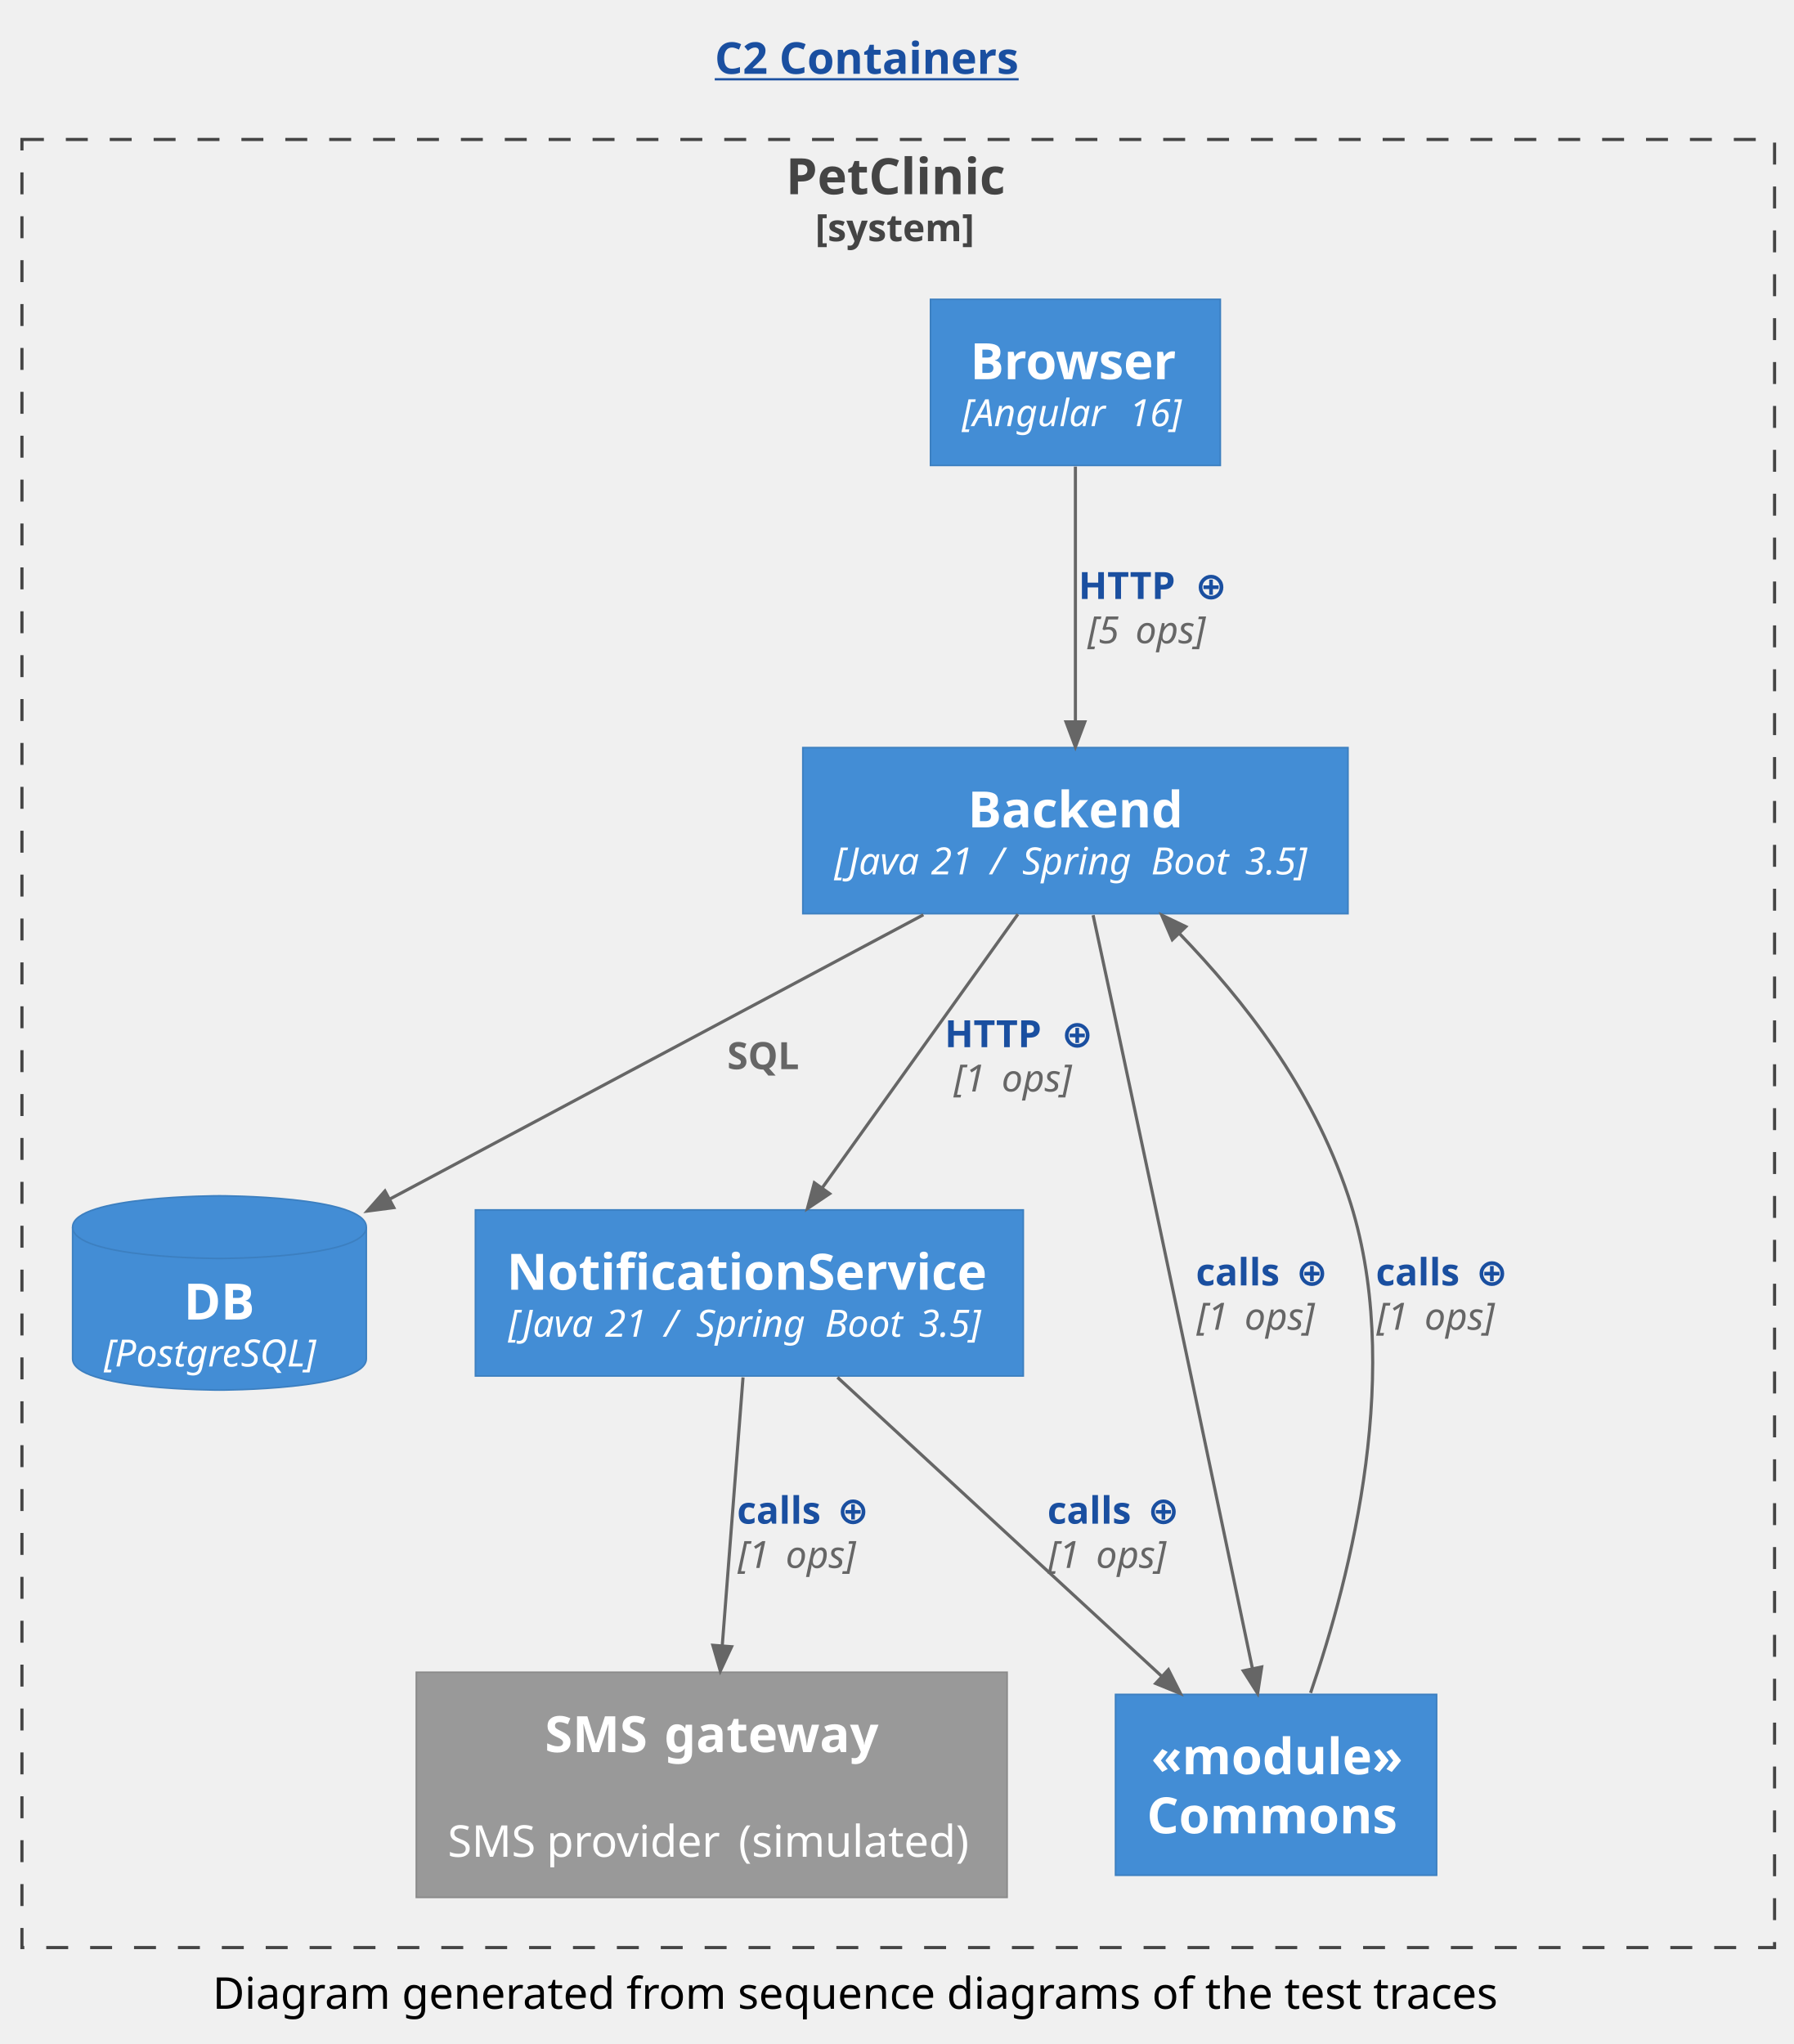
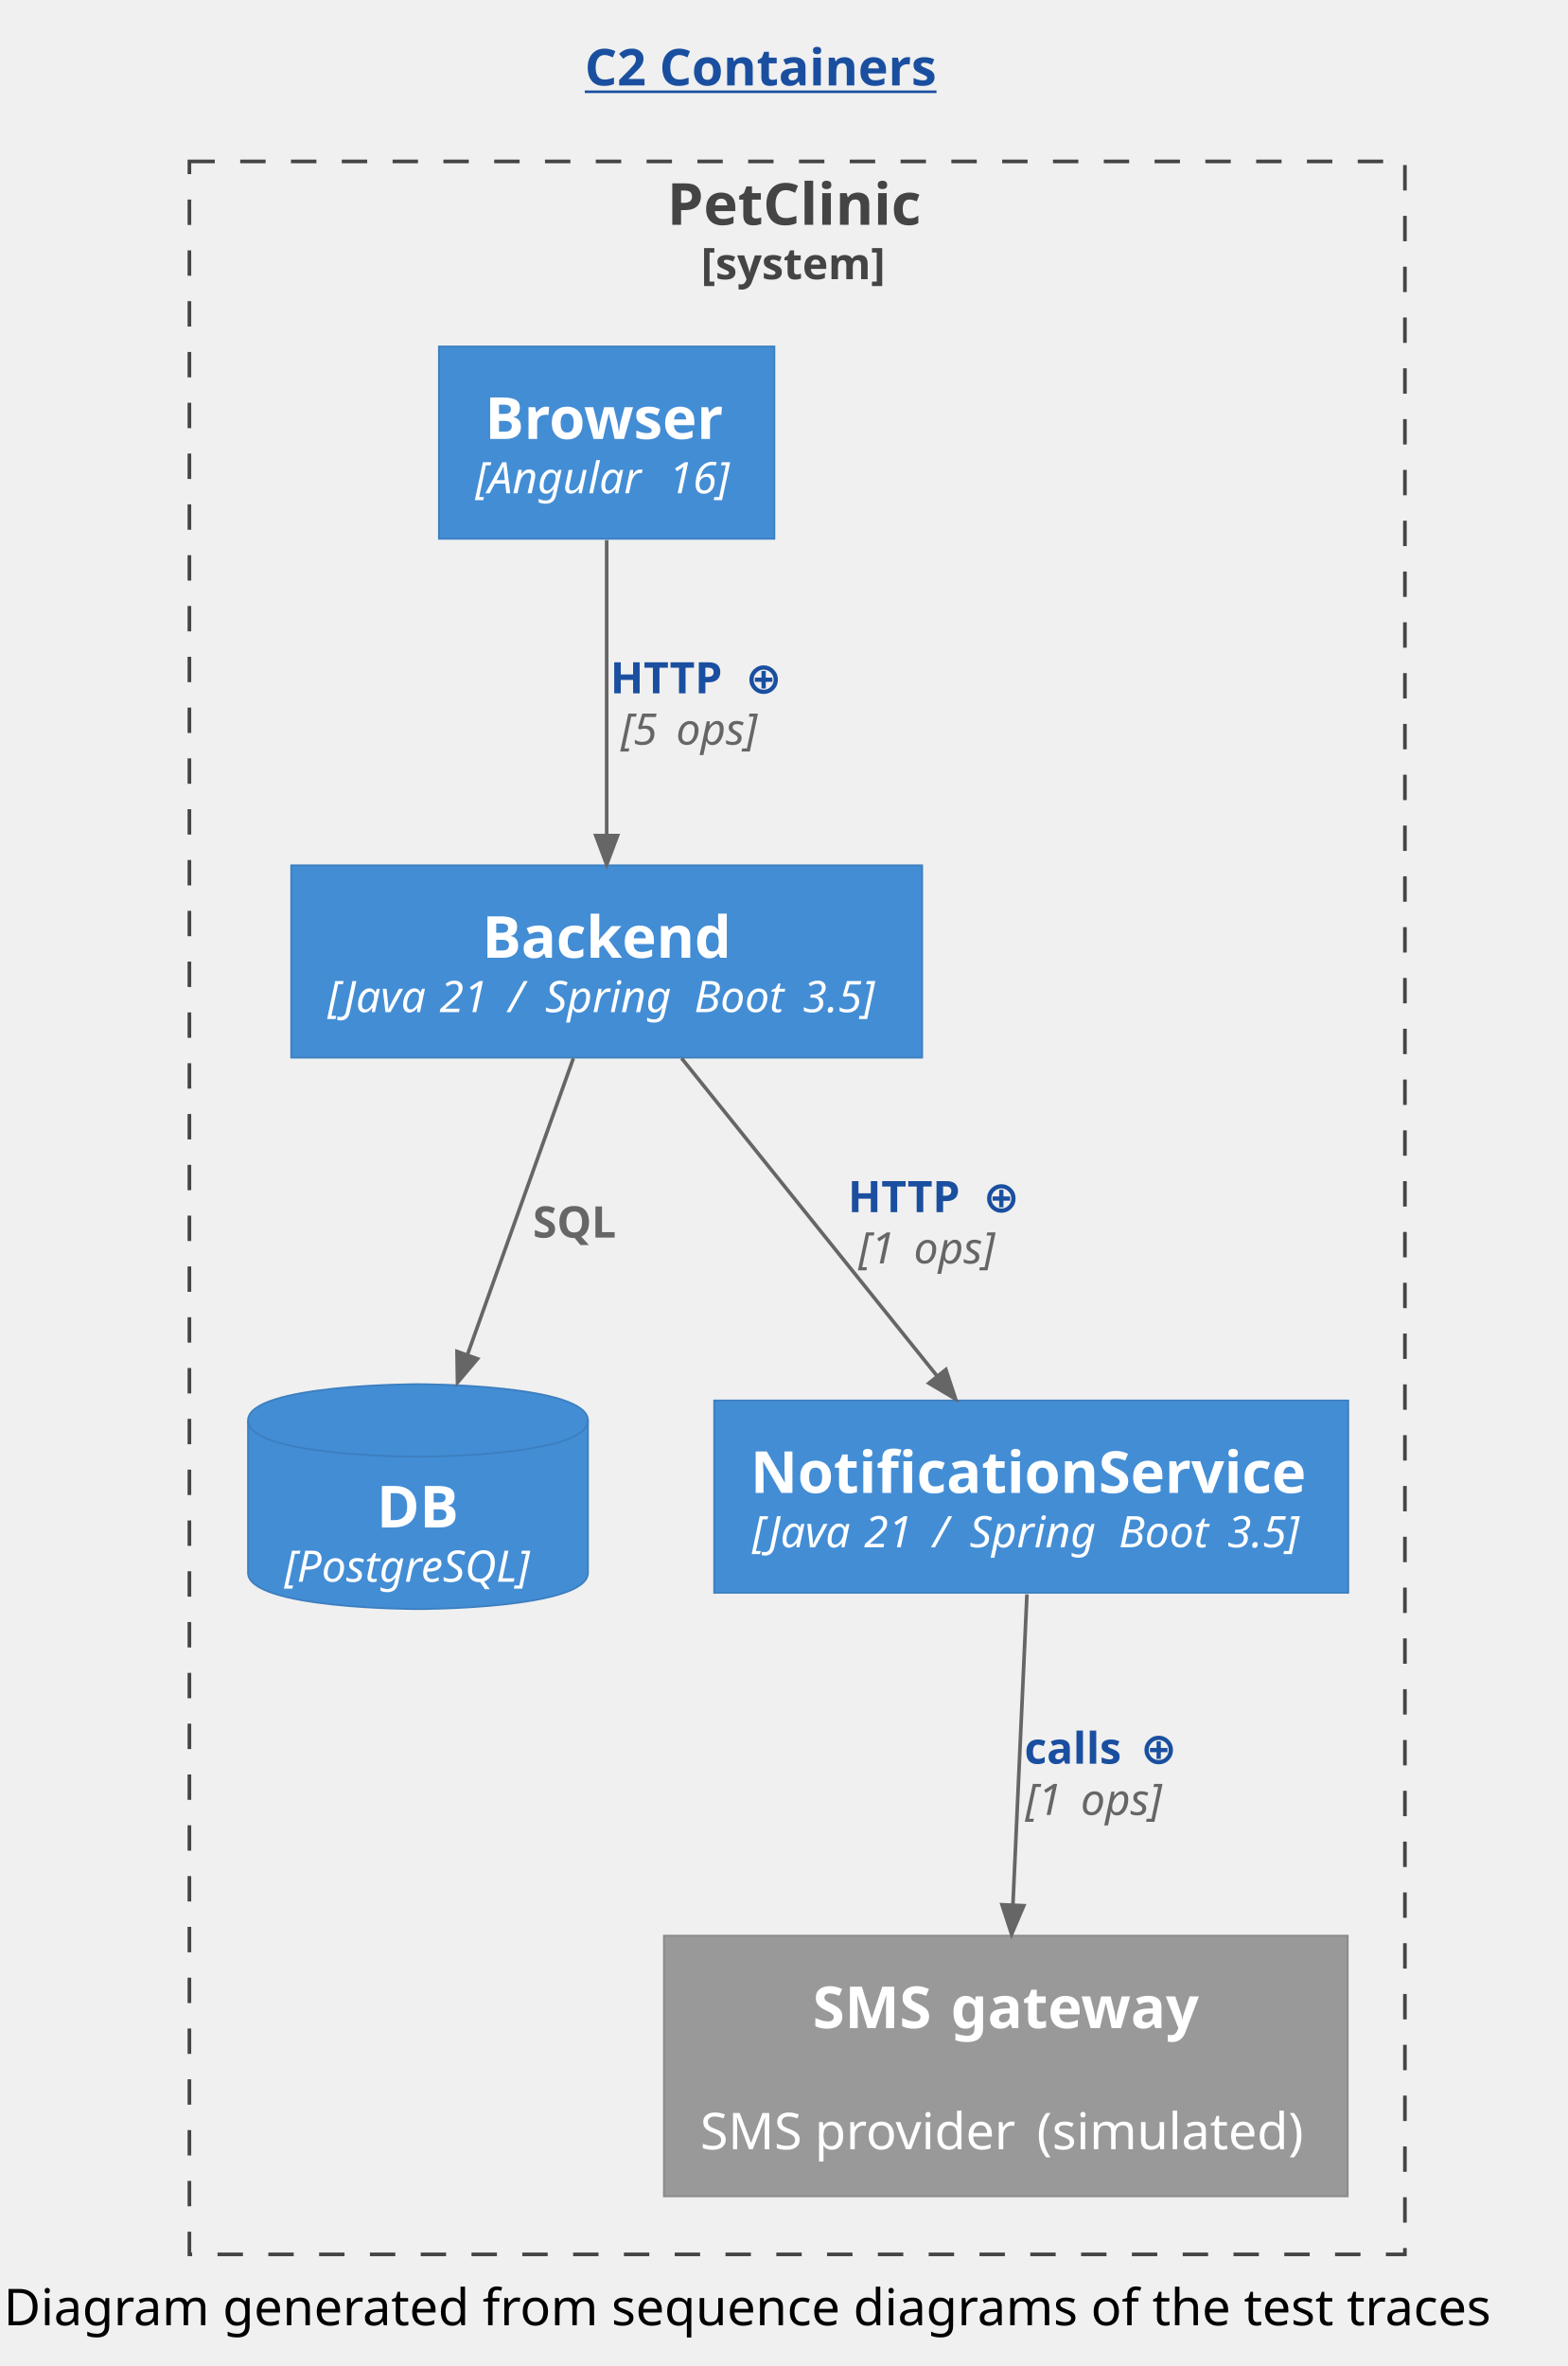
- <svg xmlns="http://www.w3.org/2000/svg" xmlns:xlink="http://www.w3.org/1999/xlink" contentStyleType="text/css" data-diagram-type="DESCRIPTION" height="652px" preserveAspectRatio="none" style="width:572px;height:652px;background:#FFFFFF;" version="1.1" viewBox="0 0 572 652" width="572px" zoomAndPan="magnify">
+ <svg xmlns="http://www.w3.org/2000/svg" xmlns:xlink="http://www.w3.org/1999/xlink" contentStyleType="text/css" data-diagram-type="DESCRIPTION" height="652px" preserveAspectRatio="none" style="width:432px;height:652px;background:#FFFFFF;" version="1.1" viewBox="0 0 432 652" width="432px" zoomAndPan="magnify">
  <defs />
  <g>
    <g class="title" data-source-line="6">
      <a href="https://c4model.com/diagrams/container" target="_blank" rel="noopener noreferrer" title="What is a C2 diagram?" xlink:actuate="onRequest" xlink:href="https://c4model.com/diagrams/container" xlink:show="new" xlink:title="What is a C2 diagram?" xlink:type="simple">
-         <text fill="#1A4FA0" font-family="sans-serif" font-size="14" font-weight="bold" lengthAdjust="spacing" text-decoration="underline" textLength="102.067" x="227.966" y="23.535">C2 Containers</text>
+         <text fill="#1A4FA0" font-family="sans-serif" font-size="14" font-weight="bold" lengthAdjust="spacing" text-decoration="underline" textLength="102.067" x="161.166" y="23.535">C2 Containers</text>
      </a>
    </g>
    <g class="cluster" data-qualified-name="c2_system" data-source-line="1666" id="ent0002">
-       <rect fill="none" height="576.75" style="stroke:#444444;stroke-width:1;stroke-dasharray:7,7;" width="559" x="7" y="44.488" />
-       <text fill="#444444" font-family="sans-serif" font-size="16" font-weight="bold" lengthAdjust="spacing" textLength="71.703" x="250.648" y="61.957">PetClinic</text>
-       <text fill="#444444" font-family="sans-serif" font-size="12" font-weight="bold" lengthAdjust="spacing" textLength="52.992" x="260.004" y="76.934">[system]</text>
+       <rect fill="none" height="576.75" style="stroke:#444444;stroke-width:1;stroke-dasharray:7,7;" width="335" x="52.2" y="44.488" />
+       <text fill="#444444" font-family="sans-serif" font-size="16" font-weight="bold" lengthAdjust="spacing" textLength="71.703" x="183.848" y="61.957">PetClinic</text>
+       <text fill="#444444" font-family="sans-serif" font-size="12" font-weight="bold" lengthAdjust="spacing" textLength="52.992" x="193.204" y="76.934">[system]</text>
    </g>
    <g class="entity" data-qualified-name="c2_system.Backend" data-source-line="71" id="ent0003">
-       <rect fill="#438DD5" height="52.977" style="stroke:#3C7FC0;stroke-width:0.5;" width="173.885" x="256.06" y="238.468" />
-       <text fill="#FFFFFF" font-family="sans-serif" font-size="16" font-weight="bold" lengthAdjust="spacing" textLength="68.609" x="308.698" y="263.937">Backend</text>
-       <text fill="#FFFFFF" font-family="sans-serif" font-size="12" font-style="italic" lengthAdjust="spacing" textLength="27.1" x="266.06" y="278.914">[Java</text>
-       <text fill="#FFFFFF" font-family="sans-serif" font-size="12" font-style="italic" lengthAdjust="spacing" textLength="3.797" x="293.16" y="278.914"> </text>
-       <text fill="#FFFFFF" font-family="sans-serif" font-size="12" font-style="italic" lengthAdjust="spacing" textLength="15.176" x="296.957" y="278.914">21</text>
-       <text fill="#FFFFFF" font-family="sans-serif" font-size="12" font-style="italic" lengthAdjust="spacing" textLength="3.797" x="312.132" y="278.914"> </text>
-       <text fill="#FFFFFF" font-family="sans-serif" font-size="12" font-style="italic" lengthAdjust="spacing" textLength="6.293" x="315.929" y="278.914">/</text>
-       <text fill="#FFFFFF" font-family="sans-serif" font-size="12" font-style="italic" lengthAdjust="spacing" textLength="3.797" x="322.222" y="278.914"> </text>
-       <text fill="#FFFFFF" font-family="sans-serif" font-size="12" font-style="italic" lengthAdjust="spacing" textLength="37.324" x="326.019" y="278.914">Spring</text>
-       <text fill="#FFFFFF" font-family="sans-serif" font-size="12" font-style="italic" lengthAdjust="spacing" textLength="3.797" x="363.343" y="278.914"> </text>
-       <text fill="#FFFFFF" font-family="sans-serif" font-size="12" font-style="italic" lengthAdjust="spacing" textLength="26.133" x="367.14" y="278.914">Boot</text>
-       <text fill="#FFFFFF" font-family="sans-serif" font-size="12" font-style="italic" lengthAdjust="spacing" textLength="3.797" x="393.273" y="278.914"> </text>
-       <text fill="#FFFFFF" font-family="sans-serif" font-size="12" font-style="italic" lengthAdjust="spacing" textLength="22.875" x="397.07" y="278.914">3.5]</text>
+       <rect fill="#438DD5" height="52.977" style="stroke:#3C7FC0;stroke-width:0.5;" width="173.885" x="80.26" y="238.468" />
+       <text fill="#FFFFFF" font-family="sans-serif" font-size="16" font-weight="bold" lengthAdjust="spacing" textLength="68.609" x="132.897" y="263.937">Backend</text>
+       <text fill="#FFFFFF" font-family="sans-serif" font-size="12" font-style="italic" lengthAdjust="spacing" textLength="27.1" x="90.26" y="278.914">[Java</text>
+       <text fill="#FFFFFF" font-family="sans-serif" font-size="12" font-style="italic" lengthAdjust="spacing" textLength="3.797" x="117.359" y="278.914"> </text>
+       <text fill="#FFFFFF" font-family="sans-serif" font-size="12" font-style="italic" lengthAdjust="spacing" textLength="15.176" x="121.156" y="278.914">21</text>
+       <text fill="#FFFFFF" font-family="sans-serif" font-size="12" font-style="italic" lengthAdjust="spacing" textLength="3.797" x="136.332" y="278.914"> </text>
+       <text fill="#FFFFFF" font-family="sans-serif" font-size="12" font-style="italic" lengthAdjust="spacing" textLength="6.293" x="140.129" y="278.914">/</text>
+       <text fill="#FFFFFF" font-family="sans-serif" font-size="12" font-style="italic" lengthAdjust="spacing" textLength="3.797" x="146.422" y="278.914"> </text>
+       <text fill="#FFFFFF" font-family="sans-serif" font-size="12" font-style="italic" lengthAdjust="spacing" textLength="37.324" x="150.219" y="278.914">Spring</text>
+       <text fill="#FFFFFF" font-family="sans-serif" font-size="12" font-style="italic" lengthAdjust="spacing" textLength="3.797" x="187.543" y="278.914"> </text>
+       <text fill="#FFFFFF" font-family="sans-serif" font-size="12" font-style="italic" lengthAdjust="spacing" textLength="26.133" x="191.34" y="278.914">Boot</text>
+       <text fill="#FFFFFF" font-family="sans-serif" font-size="12" font-style="italic" lengthAdjust="spacing" textLength="3.797" x="217.473" y="278.914"> </text>
+       <text fill="#FFFFFF" font-family="sans-serif" font-size="12" font-style="italic" lengthAdjust="spacing" textLength="22.875" x="221.269" y="278.914">3.5]</text>
    </g>
    <g class="entity" data-qualified-name="c2_system.Browser" data-source-line="71" id="ent0004">
-       <rect fill="#438DD5" height="52.977" style="stroke:#3C7FC0;stroke-width:0.5;" width="92.439" x="296.78" y="95.488" />
-       <text fill="#FFFFFF" font-family="sans-serif" font-size="16" font-weight="bold" lengthAdjust="spacing" textLength="67.07" x="309.465" y="120.957">Browser</text>
-       <text fill="#FFFFFF" font-family="sans-serif" font-size="12" font-style="italic" lengthAdjust="spacing" textLength="49.565" x="306.78" y="135.934">[Angular</text>
-       <text fill="#FFFFFF" font-family="sans-serif" font-size="12" font-style="italic" lengthAdjust="spacing" textLength="3.797" x="356.344" y="135.934"> </text>
-       <text fill="#FFFFFF" font-family="sans-serif" font-size="12" font-style="italic" lengthAdjust="spacing" textLength="19.078" x="360.141" y="135.934">16]</text>
+       <rect fill="#438DD5" height="52.977" style="stroke:#3C7FC0;stroke-width:0.5;" width="92.439" x="120.98" y="95.488" />
+       <text fill="#FFFFFF" font-family="sans-serif" font-size="16" font-weight="bold" lengthAdjust="spacing" textLength="67.07" x="133.664" y="120.957">Browser</text>
+       <text fill="#FFFFFF" font-family="sans-serif" font-size="12" font-style="italic" lengthAdjust="spacing" textLength="49.565" x="130.98" y="135.934">[Angular</text>
+       <text fill="#FFFFFF" font-family="sans-serif" font-size="12" font-style="italic" lengthAdjust="spacing" textLength="3.797" x="180.544" y="135.934"> </text>
+       <text fill="#FFFFFF" font-family="sans-serif" font-size="12" font-style="italic" lengthAdjust="spacing" textLength="19.078" x="184.341" y="135.934">16]</text>
    </g>
    <g class="entity" data-qualified-name="c2_system.DB" data-source-line="75" id="ent0005">
-       <path d="M23.16,391.438 C23.16,381.438 69.998,381.438 69.998,381.438 C69.998,381.438 116.836,381.438 116.836,391.438 L116.836,433.415 C116.836,443.415 69.998,443.415 69.998,443.415 C69.998,443.415 23.16,443.415 23.16,433.415 L23.16,391.438" fill="#438DD5" style="stroke:#3C7FC0;stroke-width:0.5;" />
-       <path d="M23.16,391.438 C23.16,401.438 69.998,401.438 69.998,401.438 C69.998,401.438 116.836,401.438 116.836,391.438" fill="none" style="stroke:#3C7FC0;stroke-width:0.5;" />
-       <text fill="#FFFFFF" font-family="sans-serif" font-size="16" font-weight="bold" lengthAdjust="spacing" textLength="22.766" x="58.615" y="420.907">DB</text>
-       <text fill="#FFFFFF" font-family="sans-serif" font-size="12" font-style="italic" lengthAdjust="spacing" textLength="73.676" x="33.16" y="435.884">[PostgreSQL]</text>
+       <path d="M68.36,391.438 C68.36,381.438 115.198,381.438 115.198,381.438 C115.198,381.438 162.036,381.438 162.036,391.438 L162.036,433.415 C162.036,443.415 115.198,443.415 115.198,443.415 C115.198,443.415 68.36,443.415 68.36,433.415 L68.36,391.438" fill="#438DD5" style="stroke:#3C7FC0;stroke-width:0.5;" />
+       <path d="M68.36,391.438 C68.36,401.438 115.198,401.438 115.198,401.438 C115.198,401.438 162.036,401.438 162.036,391.438" fill="none" style="stroke:#3C7FC0;stroke-width:0.5;" />
+       <text fill="#FFFFFF" font-family="sans-serif" font-size="16" font-weight="bold" lengthAdjust="spacing" textLength="22.766" x="103.815" y="420.907">DB</text>
+       <text fill="#FFFFFF" font-family="sans-serif" font-size="12" font-style="italic" lengthAdjust="spacing" textLength="73.676" x="78.36" y="435.884">[PostgreSQL]</text>
    </g>
    <g class="entity" data-qualified-name="c2_system.NotificationService" data-source-line="71" id="ent0006">
-       <rect fill="#438DD5" height="52.977" style="stroke:#3C7FC0;stroke-width:0.5;" width="174.75" x="151.63" y="385.938" />
-       <text fill="#FFFFFF" font-family="sans-serif" font-size="16" font-weight="bold" lengthAdjust="spacing" textLength="154.75" x="161.63" y="411.407">NotificationService</text>
-       <text fill="#FFFFFF" font-family="sans-serif" font-size="12" font-style="italic" lengthAdjust="spacing" textLength="27.1" x="162.063" y="426.384">[Java</text>
-       <text fill="#FFFFFF" font-family="sans-serif" font-size="12" font-style="italic" lengthAdjust="spacing" textLength="3.797" x="189.162" y="426.384"> </text>
-       <text fill="#FFFFFF" font-family="sans-serif" font-size="12" font-style="italic" lengthAdjust="spacing" textLength="15.176" x="192.959" y="426.384">21</text>
-       <text fill="#FFFFFF" font-family="sans-serif" font-size="12" font-style="italic" lengthAdjust="spacing" textLength="3.797" x="208.135" y="426.384"> </text>
-       <text fill="#FFFFFF" font-family="sans-serif" font-size="12" font-style="italic" lengthAdjust="spacing" textLength="6.293" x="211.932" y="426.384">/</text>
-       <text fill="#FFFFFF" font-family="sans-serif" font-size="12" font-style="italic" lengthAdjust="spacing" textLength="3.797" x="218.225" y="426.384"> </text>
-       <text fill="#FFFFFF" font-family="sans-serif" font-size="12" font-style="italic" lengthAdjust="spacing" textLength="37.324" x="222.022" y="426.384">Spring</text>
-       <text fill="#FFFFFF" font-family="sans-serif" font-size="12" font-style="italic" lengthAdjust="spacing" textLength="3.797" x="259.346" y="426.384"> </text>
-       <text fill="#FFFFFF" font-family="sans-serif" font-size="12" font-style="italic" lengthAdjust="spacing" textLength="26.133" x="263.143" y="426.384">Boot</text>
-       <text fill="#FFFFFF" font-family="sans-serif" font-size="12" font-style="italic" lengthAdjust="spacing" textLength="3.797" x="289.276" y="426.384"> </text>
-       <text fill="#FFFFFF" font-family="sans-serif" font-size="12" font-style="italic" lengthAdjust="spacing" textLength="22.875" x="293.072" y="426.384">3.5]</text>
+       <rect fill="#438DD5" height="52.977" style="stroke:#3C7FC0;stroke-width:0.5;" width="174.75" x="196.83" y="385.938" />
+       <text fill="#FFFFFF" font-family="sans-serif" font-size="16" font-weight="bold" lengthAdjust="spacing" textLength="154.75" x="206.83" y="411.407">NotificationService</text>
+       <text fill="#FFFFFF" font-family="sans-serif" font-size="12" font-style="italic" lengthAdjust="spacing" textLength="27.1" x="207.262" y="426.384">[Java</text>
+       <text fill="#FFFFFF" font-family="sans-serif" font-size="12" font-style="italic" lengthAdjust="spacing" textLength="3.797" x="234.362" y="426.384"> </text>
+       <text fill="#FFFFFF" font-family="sans-serif" font-size="12" font-style="italic" lengthAdjust="spacing" textLength="15.176" x="238.159" y="426.384">21</text>
+       <text fill="#FFFFFF" font-family="sans-serif" font-size="12" font-style="italic" lengthAdjust="spacing" textLength="3.797" x="253.335" y="426.384"> </text>
+       <text fill="#FFFFFF" font-family="sans-serif" font-size="12" font-style="italic" lengthAdjust="spacing" textLength="6.293" x="257.132" y="426.384">/</text>
+       <text fill="#FFFFFF" font-family="sans-serif" font-size="12" font-style="italic" lengthAdjust="spacing" textLength="3.797" x="263.424" y="426.384"> </text>
+       <text fill="#FFFFFF" font-family="sans-serif" font-size="12" font-style="italic" lengthAdjust="spacing" textLength="37.324" x="267.221" y="426.384">Spring</text>
+       <text fill="#FFFFFF" font-family="sans-serif" font-size="12" font-style="italic" lengthAdjust="spacing" textLength="3.797" x="304.546" y="426.384"> </text>
+       <text fill="#FFFFFF" font-family="sans-serif" font-size="12" font-style="italic" lengthAdjust="spacing" textLength="26.133" x="308.342" y="426.384">Boot</text>
+       <text fill="#FFFFFF" font-family="sans-serif" font-size="12" font-style="italic" lengthAdjust="spacing" textLength="3.797" x="334.475" y="426.384"> </text>
+       <text fill="#FFFFFF" font-family="sans-serif" font-size="12" font-style="italic" lengthAdjust="spacing" textLength="22.875" x="338.272" y="426.384">3.5]</text>
    </g>
    <g class="entity" data-qualified-name="c2_system.SMS_gateway" data-source-line="212" id="ent0007">
-       <rect fill="#999999" height="71.82" style="stroke:#8A8A8A;stroke-width:0.5;" width="188.444" x="132.78" y="533.418" />
-       <text fill="#FFFFFF" font-family="sans-serif" font-size="16" font-weight="bold" lengthAdjust="spacing" textLength="32.805" x="173.783" y="558.887">SMS</text>
-       <text fill="#FFFFFF" font-family="sans-serif" font-size="16" font-weight="bold" lengthAdjust="spacing" textLength="5.273" x="206.588" y="558.887"> </text>
-       <text fill="#FFFFFF" font-family="sans-serif" font-size="16" font-weight="bold" lengthAdjust="spacing" textLength="68.359" x="211.862" y="558.887">gateway</text>
-       <text fill="#FFFFFF" font-family="sans-serif" font-size="14" lengthAdjust="spacing" textLength="4.43" x="224.787" y="575.797"> </text>
-       <text fill="#FFFFFF" font-family="sans-serif" font-size="14" lengthAdjust="spacing" textLength="27.139" x="142.78" y="592.285">SMS</text>
-       <text fill="#FFFFFF" font-family="sans-serif" font-size="14" lengthAdjust="spacing" textLength="4.43" x="169.919" y="592.285"> </text>
-       <text fill="#FFFFFF" font-family="sans-serif" font-size="14" lengthAdjust="spacing" textLength="56.773" x="174.348" y="592.285">provider</text>
-       <text fill="#FFFFFF" font-family="sans-serif" font-size="14" lengthAdjust="spacing" textLength="4.43" x="231.121" y="592.285"> </text>
-       <text fill="#FFFFFF" font-family="sans-serif" font-size="14" lengthAdjust="spacing" textLength="75.674" x="235.55" y="592.285">(simulated)</text>
+       <rect fill="#999999" height="71.82" style="stroke:#8A8A8A;stroke-width:0.5;" width="188.444" x="182.98" y="533.418" />
+       <text fill="#FFFFFF" font-family="sans-serif" font-size="16" font-weight="bold" lengthAdjust="spacing" textLength="32.805" x="223.983" y="558.887">SMS</text>
+       <text fill="#FFFFFF" font-family="sans-serif" font-size="16" font-weight="bold" lengthAdjust="spacing" textLength="5.273" x="256.788" y="558.887"> </text>
+       <text fill="#FFFFFF" font-family="sans-serif" font-size="16" font-weight="bold" lengthAdjust="spacing" textLength="68.359" x="262.061" y="558.887">gateway</text>
+       <text fill="#FFFFFF" font-family="sans-serif" font-size="14" lengthAdjust="spacing" textLength="4.43" x="274.987" y="575.797"> </text>
+       <text fill="#FFFFFF" font-family="sans-serif" font-size="14" lengthAdjust="spacing" textLength="27.139" x="192.98" y="592.285">SMS</text>
+       <text fill="#FFFFFF" font-family="sans-serif" font-size="14" lengthAdjust="spacing" textLength="4.43" x="220.118" y="592.285"> </text>
+       <text fill="#FFFFFF" font-family="sans-serif" font-size="14" lengthAdjust="spacing" textLength="56.773" x="224.548" y="592.285">provider</text>
+       <text fill="#FFFFFF" font-family="sans-serif" font-size="14" lengthAdjust="spacing" textLength="4.43" x="281.32" y="592.285"> </text>
+       <text fill="#FFFFFF" font-family="sans-serif" font-size="14" lengthAdjust="spacing" textLength="75.674" x="285.75" y="592.285">(simulated)</text>
    </g>
-     <g class="entity" data-qualified-name="c2_system._module__nCommons" data-source-line="71" id="ent0008">
-       <rect fill="#438DD5" height="57.688" style="stroke:#3C7FC0;stroke-width:0.5;" width="102.422" x="355.79" y="540.488" />
-       <text fill="#FFFFFF" font-family="sans-serif" font-size="16" font-weight="bold" lengthAdjust="spacing" textLength="79.641" x="367.181" y="565.957">«module»</text>
-       <text fill="#FFFFFF" font-family="sans-serif" font-size="16" font-weight="bold" lengthAdjust="spacing" textLength="82.422" x="365.79" y="584.801">Commons</text>
+     <g class="link" data-entity-1="ent0003" data-entity-2="ent0005" data-link-type="dependency" data-source-line="1779" id="lnk8">
+       <path d="M158.02,291.628 C149.1,316.588 138.242,346.975 128.782,373.445" fill="none" id="Backend-to-DB" style="stroke:#666666;stroke-width:1;" />
+       <polygon fill="#666666" points="126.09,380.978,131.607,374.454,125.957,372.435,126.09,380.978" style="stroke:#666666;stroke-width:1;" />
+       <text fill="#666666" font-family="sans-serif" font-size="12" font-weight="bold" lengthAdjust="spacing" textLength="23.719" x="146.86" y="341.04">SQL</text>
    </g>
-     <g class="link" data-entity-1="ent0003" data-entity-2="ent0005" data-link-type="dependency" data-source-line="1779" id="lnk9">
-       <path d="M294.51,291.798 C244.4,318.488 173.78,356.126 124.19,382.556" fill="none" id="Backend-to-DB" style="stroke:#666666;stroke-width:1;" />
-       <polygon fill="#666666" points="117.13,386.318,125.601,385.203,122.779,379.908,117.13,386.318" style="stroke:#666666;stroke-width:1;" />
-       <text fill="#666666" font-family="sans-serif" font-size="12" font-weight="bold" lengthAdjust="spacing" textLength="23.719" x="231.95" y="341.04">SQL</text>
-     </g>
-     <g class="link" data-entity-1="ent0003" data-entity-2="ent0006" data-link-type="dependency" data-source-line="1779" id="lnk10">
-       <path d="M324.65,291.628 C305.75,318.058 281.121,352.499 262.171,379.019" fill="none" id="Backend-to-NotificationService" style="stroke:#666666;stroke-width:1;" />
-       <polygon fill="#666666" points="257.52,385.528,264.612,380.763,259.73,377.275,257.52,385.528" style="stroke:#666666;stroke-width:1;" />
+     <g class="link" data-entity-1="ent0003" data-entity-2="ent0006" data-link-type="dependency" data-source-line="1779" id="lnk9">
+       <path d="M187.85,291.628 C209.1,318.058 237.027,352.773 258.347,379.293" fill="none" id="Backend-to-NotificationService" style="stroke:#666666;stroke-width:1;" />
+       <polygon fill="#666666" points="263.36,385.528,260.685,377.414,256.009,381.173,263.36,385.528" style="stroke:#666666;stroke-width:1;" />
      <a href="genseq://c2-279a196c9d" target="_top" title="Click for the calls behind this line" xlink:actuate="onRequest" xlink:href="genseq://c2-279a196c9d" xlink:show="new" xlink:title="Click for the calls behind this line" xlink:type="simple">
-         <text fill="#1A4FA0" font-family="sans-serif" font-size="12" font-weight="bold" lengthAdjust="spacing" textLength="33.281" x="301.32" y="334.04">HTTP</text>
+         <text fill="#1A4FA0" font-family="sans-serif" font-size="12" font-weight="bold" lengthAdjust="spacing" textLength="33.281" x="233.71" y="334.04">HTTP</text>
      </a>
      <a href="genseq://c2-279a196c9d" target="_top" title="Click for the calls behind this line" xlink:actuate="onRequest" xlink:href="genseq://c2-279a196c9d" xlink:show="new" xlink:title="Click for the calls behind this line" xlink:type="simple">
-         <text fill="#1A4FA0" font-family="sans-serif" font-size="12" font-weight="bold" lengthAdjust="spacing" textLength="3.955" x="334.601" y="334.04"> </text>
+         <text fill="#1A4FA0" font-family="sans-serif" font-size="12" font-weight="bold" lengthAdjust="spacing" textLength="3.955" x="266.991" y="334.04"> </text>
      </a>
      <a href="genseq://c2-279a196c9d" target="_top" title="Click for the calls behind this line" xlink:actuate="onRequest" xlink:href="genseq://c2-279a196c9d" xlink:show="new" xlink:title="Click for the calls behind this line" xlink:type="simple">
-         <text fill="#1A4FA0" font-family="sans-serif" font-size="12" font-weight="bold" lengthAdjust="spacing" textLength="8.684" x="338.556" y="334.04">⊕</text>
+         <text fill="#1A4FA0" font-family="sans-serif" font-size="12" font-weight="bold" lengthAdjust="spacing" textLength="8.684" x="270.946" y="334.04">⊕</text>
      </a>
-       <text fill="#666666" font-family="sans-serif" font-size="12" font-style="italic" lengthAdjust="spacing" textLength="11.49" x="304.165" y="348.173">[1</text>
-       <text fill="#666666" font-family="sans-serif" font-size="12" font-style="italic" lengthAdjust="spacing" textLength="3.797" x="315.655" y="348.173"> </text>
-       <text fill="#666666" font-family="sans-serif" font-size="12" font-style="italic" lengthAdjust="spacing" textLength="24.943" x="319.452" y="348.173">ops]</text>
+       <text fill="#666666" font-family="sans-serif" font-size="12" font-style="italic" lengthAdjust="spacing" textLength="11.49" x="236.554" y="348.173">[1</text>
+       <text fill="#666666" font-family="sans-serif" font-size="12" font-style="italic" lengthAdjust="spacing" textLength="3.797" x="248.045" y="348.173"> </text>
+       <text fill="#666666" font-family="sans-serif" font-size="12" font-style="italic" lengthAdjust="spacing" textLength="24.943" x="251.841" y="348.173">ops]</text>
    </g>
-     <g class="link" data-entity-1="ent0003" data-entity-2="ent0008" data-link-type="dependency" data-source-line="1779" id="lnk11">
-       <path d="M348.65,291.918 C350.66,301.228 352.94,311.798 355,321.438 C371.92,400.688 389.904,486.497 399.484,532.347" fill="none" id="Backend-to-_module__nCommons" style="stroke:#666666;stroke-width:1;" />
-       <polygon fill="#666666" points="401.12,540.178,402.42,531.734,396.547,532.961,401.12,540.178" style="stroke:#666666;stroke-width:1;" />
-       <a href="genseq://c2-103d57f8db" target="_top" title="Click for the calls behind this line" xlink:actuate="onRequest" xlink:href="genseq://c2-103d57f8db" xlink:show="new" xlink:title="Click for the calls behind this line" xlink:type="simple">
-         <text fill="#1A4FA0" font-family="sans-serif" font-size="12" font-weight="bold" lengthAdjust="spacing" textLength="28.031" x="381.42" y="410.03">calls</text>
-       </a>
-       <a href="genseq://c2-103d57f8db" target="_top" title="Click for the calls behind this line" xlink:actuate="onRequest" xlink:href="genseq://c2-103d57f8db" xlink:show="new" xlink:title="Click for the calls behind this line" xlink:type="simple">
-         <text fill="#1A4FA0" font-family="sans-serif" font-size="12" font-weight="bold" lengthAdjust="spacing" textLength="3.955" x="409.451" y="410.03"> </text>
-       </a>
-       <a href="genseq://c2-103d57f8db" target="_top" title="Click for the calls behind this line" xlink:actuate="onRequest" xlink:href="genseq://c2-103d57f8db" xlink:show="new" xlink:title="Click for the calls behind this line" xlink:type="simple">
-         <text fill="#1A4FA0" font-family="sans-serif" font-size="12" font-weight="bold" lengthAdjust="spacing" textLength="8.684" x="413.406" y="410.03">⊕</text>
-       </a>
-       <text fill="#666666" font-family="sans-serif" font-size="12" font-style="italic" lengthAdjust="spacing" textLength="11.49" x="381.64" y="424.163">[1</text>
-       <text fill="#666666" font-family="sans-serif" font-size="12" font-style="italic" lengthAdjust="spacing" textLength="3.797" x="393.13" y="424.163"> </text>
-       <text fill="#666666" font-family="sans-serif" font-size="12" font-style="italic" lengthAdjust="spacing" textLength="24.943" x="396.927" y="424.163">ops]</text>
-     </g>
-     <g class="link" data-entity-1="ent0008" data-entity-2="ent0003" data-link-type="dependency" data-source-line="1779" id="lnk15">
-       <path d="M418.01,540.008 C430.84,502.718 448.1,435.538 430,381.438 C418.29,346.448 396.895,319.325 376.065,297.664" fill="none" id="_module__nCommons-to-Backend" style="stroke:#666666;stroke-width:1;" />
-       <polygon fill="#666666" points="370.52,291.898,373.903,299.744,378.228,295.585,370.52,291.898" style="stroke:#666666;stroke-width:1;" />
-       <a href="genseq://c2-cd32149db2" target="_top" title="Click for the calls behind this line" xlink:actuate="onRequest" xlink:href="genseq://c2-cd32149db2" xlink:show="new" xlink:title="Click for the calls behind this line" xlink:type="simple">
-         <text fill="#1A4FA0" font-family="sans-serif" font-size="12" font-weight="bold" lengthAdjust="spacing" textLength="28.031" x="438.82" y="410.03">calls</text>
-       </a>
-       <a href="genseq://c2-cd32149db2" target="_top" title="Click for the calls behind this line" xlink:actuate="onRequest" xlink:href="genseq://c2-cd32149db2" xlink:show="new" xlink:title="Click for the calls behind this line" xlink:type="simple">
-         <text fill="#1A4FA0" font-family="sans-serif" font-size="12" font-weight="bold" lengthAdjust="spacing" textLength="3.955" x="466.851" y="410.03"> </text>
-       </a>
-       <a href="genseq://c2-cd32149db2" target="_top" title="Click for the calls behind this line" xlink:actuate="onRequest" xlink:href="genseq://c2-cd32149db2" xlink:show="new" xlink:title="Click for the calls behind this line" xlink:type="simple">
-         <text fill="#1A4FA0" font-family="sans-serif" font-size="12" font-weight="bold" lengthAdjust="spacing" textLength="8.684" x="470.806" y="410.03">⊕</text>
-       </a>
-       <text fill="#666666" font-family="sans-serif" font-size="12" font-style="italic" lengthAdjust="spacing" textLength="11.49" x="439.04" y="424.163">[1</text>
-       <text fill="#666666" font-family="sans-serif" font-size="12" font-style="italic" lengthAdjust="spacing" textLength="3.797" x="450.53" y="424.163"> </text>
-       <text fill="#666666" font-family="sans-serif" font-size="12" font-style="italic" lengthAdjust="spacing" textLength="24.943" x="454.327" y="424.163">ops]</text>
-     </g>
-     <g class="link" data-entity-1="ent0004" data-entity-2="ent0003" data-link-type="dependency" data-source-line="1779" id="lnk12">
-       <path d="M343,148.838 C343,174.268 343,204.878 343,230.258" fill="none" id="Browser-to-Backend" style="stroke:#666666;stroke-width:1;" />
-       <polygon fill="#666666" points="343,238.258,346,230.258,340,230.258,343,238.258" style="stroke:#666666;stroke-width:1;" />
+     <g class="link" data-entity-1="ent0004" data-entity-2="ent0003" data-link-type="dependency" data-source-line="1779" id="lnk10">
+       <path d="M167.2,148.838 C167.2,174.268 167.2,204.878 167.2,230.258" fill="none" id="Browser-to-Backend" style="stroke:#666666;stroke-width:1;" />
+       <polygon fill="#666666" points="167.2,238.258,170.2,230.258,164.2,230.258,167.2,238.258" style="stroke:#666666;stroke-width:1;" />
      <a href="genseq://c2-fb35163739" target="_top" title="Click for the calls behind this line" xlink:actuate="onRequest" xlink:href="genseq://c2-fb35163739" xlink:show="new" xlink:title="Click for the calls behind this line" xlink:type="simple">
-         <text fill="#1A4FA0" font-family="sans-serif" font-size="12" font-weight="bold" lengthAdjust="spacing" textLength="33.281" x="344" y="191.07">HTTP</text>
+         <text fill="#1A4FA0" font-family="sans-serif" font-size="12" font-weight="bold" lengthAdjust="spacing" textLength="33.281" x="168.2" y="191.07">HTTP</text>
      </a>
      <a href="genseq://c2-fb35163739" target="_top" title="Click for the calls behind this line" xlink:actuate="onRequest" xlink:href="genseq://c2-fb35163739" xlink:show="new" xlink:title="Click for the calls behind this line" xlink:type="simple">
-         <text fill="#1A4FA0" font-family="sans-serif" font-size="12" font-weight="bold" lengthAdjust="spacing" textLength="3.955" x="377.281" y="191.07"> </text>
+         <text fill="#1A4FA0" font-family="sans-serif" font-size="12" font-weight="bold" lengthAdjust="spacing" textLength="3.955" x="201.481" y="191.07"> </text>
      </a>
      <a href="genseq://c2-fb35163739" target="_top" title="Click for the calls behind this line" xlink:actuate="onRequest" xlink:href="genseq://c2-fb35163739" xlink:show="new" xlink:title="Click for the calls behind this line" xlink:type="simple">
-         <text fill="#1A4FA0" font-family="sans-serif" font-size="12" font-weight="bold" lengthAdjust="spacing" textLength="8.684" x="381.236" y="191.07">⊕</text>
+         <text fill="#1A4FA0" font-family="sans-serif" font-size="12" font-weight="bold" lengthAdjust="spacing" textLength="8.684" x="205.436" y="191.07">⊕</text>
      </a>
-       <text fill="#666666" font-family="sans-serif" font-size="12" font-style="italic" lengthAdjust="spacing" textLength="11.49" x="346.845" y="205.203">[5</text>
-       <text fill="#666666" font-family="sans-serif" font-size="12" font-style="italic" lengthAdjust="spacing" textLength="3.797" x="358.335" y="205.203"> </text>
-       <text fill="#666666" font-family="sans-serif" font-size="12" font-style="italic" lengthAdjust="spacing" textLength="24.943" x="362.132" y="205.203">ops]</text>
+       <text fill="#666666" font-family="sans-serif" font-size="12" font-style="italic" lengthAdjust="spacing" textLength="11.49" x="171.044" y="205.203">[5</text>
+       <text fill="#666666" font-family="sans-serif" font-size="12" font-style="italic" lengthAdjust="spacing" textLength="3.797" x="182.535" y="205.203"> </text>
+       <text fill="#666666" font-family="sans-serif" font-size="12" font-style="italic" lengthAdjust="spacing" textLength="24.943" x="186.332" y="205.203">ops]</text>
    </g>
-     <g class="link" data-entity-1="ent0006" data-entity-2="ent0007" data-link-type="dependency" data-source-line="1779" id="lnk13">
-       <path d="M236.99,439.358 C235,465.018 232.555,496.522 230.355,525.042" fill="none" id="NotificationService-to-SMS_gateway" style="stroke:#666666;stroke-width:1;" />
-       <polygon fill="#666666" points="229.74,533.018,233.346,525.273,227.364,524.811,229.74,533.018" style="stroke:#666666;stroke-width:1;" />
+     <g class="link" data-entity-1="ent0006" data-entity-2="ent0007" data-link-type="dependency" data-source-line="1779" id="lnk11">
+       <path d="M283.03,439.358 C281.87,465.018 280.438,496.506 279.158,525.026" fill="none" id="NotificationService-to-SMS_gateway" style="stroke:#666666;stroke-width:1;" />
+       <polygon fill="#666666" points="278.8,533.018,282.155,525.161,276.161,524.892,278.8,533.018" style="stroke:#666666;stroke-width:1;" />
      <a href="genseq://c2-cb01a30b7a" target="_top" title="Click for the calls behind this line" xlink:actuate="onRequest" xlink:href="genseq://c2-cb01a30b7a" xlink:show="new" xlink:title="Click for the calls behind this line" xlink:type="simple">
-         <text fill="#1A4FA0" font-family="sans-serif" font-size="12" font-weight="bold" lengthAdjust="spacing" textLength="28.031" x="235.07" y="486.02">calls</text>
+         <text fill="#1A4FA0" font-family="sans-serif" font-size="12" font-weight="bold" lengthAdjust="spacing" textLength="28.031" x="282.33" y="486.02">calls</text>
      </a>
      <a href="genseq://c2-cb01a30b7a" target="_top" title="Click for the calls behind this line" xlink:actuate="onRequest" xlink:href="genseq://c2-cb01a30b7a" xlink:show="new" xlink:title="Click for the calls behind this line" xlink:type="simple">
-         <text fill="#1A4FA0" font-family="sans-serif" font-size="12" font-weight="bold" lengthAdjust="spacing" textLength="3.955" x="263.101" y="486.02"> </text>
+         <text fill="#1A4FA0" font-family="sans-serif" font-size="12" font-weight="bold" lengthAdjust="spacing" textLength="3.955" x="310.361" y="486.02"> </text>
      </a>
      <a href="genseq://c2-cb01a30b7a" target="_top" title="Click for the calls behind this line" xlink:actuate="onRequest" xlink:href="genseq://c2-cb01a30b7a" xlink:show="new" xlink:title="Click for the calls behind this line" xlink:type="simple">
-         <text fill="#1A4FA0" font-family="sans-serif" font-size="12" font-weight="bold" lengthAdjust="spacing" textLength="8.684" x="267.056" y="486.02">⊕</text>
+         <text fill="#1A4FA0" font-family="sans-serif" font-size="12" font-weight="bold" lengthAdjust="spacing" textLength="8.684" x="314.316" y="486.02">⊕</text>
      </a>
-       <text fill="#666666" font-family="sans-serif" font-size="12" font-style="italic" lengthAdjust="spacing" textLength="11.49" x="235.29" y="500.153">[1</text>
-       <text fill="#666666" font-family="sans-serif" font-size="12" font-style="italic" lengthAdjust="spacing" textLength="3.797" x="246.78" y="500.153"> </text>
-       <text fill="#666666" font-family="sans-serif" font-size="12" font-style="italic" lengthAdjust="spacing" textLength="24.943" x="250.577" y="500.153">ops]</text>
+       <text fill="#666666" font-family="sans-serif" font-size="12" font-style="italic" lengthAdjust="spacing" textLength="11.49" x="282.549" y="500.153">[1</text>
+       <text fill="#666666" font-family="sans-serif" font-size="12" font-style="italic" lengthAdjust="spacing" textLength="3.797" x="294.04" y="500.153"> </text>
+       <text fill="#666666" font-family="sans-serif" font-size="12" font-style="italic" lengthAdjust="spacing" textLength="24.943" x="297.837" y="500.153">ops]</text>
    </g>
-     <g class="link" data-entity-1="ent0006" data-entity-2="ent0008" data-link-type="dependency" data-source-line="1779" id="lnk14">
-       <path d="M267.12,439.358 C297.38,467.258 339.478,506.075 370.628,534.795" fill="none" id="NotificationService-to-_module__nCommons" style="stroke:#666666;stroke-width:1;" />
-       <polygon fill="#666666" points="376.51,540.218,372.662,532.59,368.595,537.001,376.51,540.218" style="stroke:#666666;stroke-width:1;" />
-       <a href="genseq://c2-e128eb6ba0" target="_top" title="Click for the calls behind this line" xlink:actuate="onRequest" xlink:href="genseq://c2-e128eb6ba0" xlink:show="new" xlink:title="Click for the calls behind this line" xlink:type="simple">
-         <text fill="#1A4FA0" font-family="sans-serif" font-size="12" font-weight="bold" lengthAdjust="spacing" textLength="28.031" x="334.06" y="486.02">calls</text>
-       </a>
-       <a href="genseq://c2-e128eb6ba0" target="_top" title="Click for the calls behind this line" xlink:actuate="onRequest" xlink:href="genseq://c2-e128eb6ba0" xlink:show="new" xlink:title="Click for the calls behind this line" xlink:type="simple">
-         <text fill="#1A4FA0" font-family="sans-serif" font-size="12" font-weight="bold" lengthAdjust="spacing" textLength="3.955" x="362.091" y="486.02"> </text>
-       </a>
-       <a href="genseq://c2-e128eb6ba0" target="_top" title="Click for the calls behind this line" xlink:actuate="onRequest" xlink:href="genseq://c2-e128eb6ba0" xlink:show="new" xlink:title="Click for the calls behind this line" xlink:type="simple">
-         <text fill="#1A4FA0" font-family="sans-serif" font-size="12" font-weight="bold" lengthAdjust="spacing" textLength="8.684" x="366.046" y="486.02">⊕</text>
-       </a>
-       <text fill="#666666" font-family="sans-serif" font-size="12" font-style="italic" lengthAdjust="spacing" textLength="11.49" x="334.28" y="500.153">[1</text>
-       <text fill="#666666" font-family="sans-serif" font-size="12" font-style="italic" lengthAdjust="spacing" textLength="3.797" x="345.77" y="500.153"> </text>
-       <text fill="#666666" font-family="sans-serif" font-size="12" font-style="italic" lengthAdjust="spacing" textLength="24.943" x="349.567" y="500.153">ops]</text>
-     </g>
-     <g class="caption" data-source-line="22">
-       <text fill="#000000" font-family="sans-serif" font-size="14" lengthAdjust="spacing" textLength="422.399" x="67.8" y="640.773">Diagram generated from sequence diagrams of the test traces</text>
+     <g class="caption" data-source-line="18">
+       <text fill="#000000" font-family="sans-serif" font-size="14" lengthAdjust="spacing" textLength="422.399" x="1" y="640.773">Diagram generated from sequence diagrams of the test traces</text>
    </g>
  </g>
</svg>
